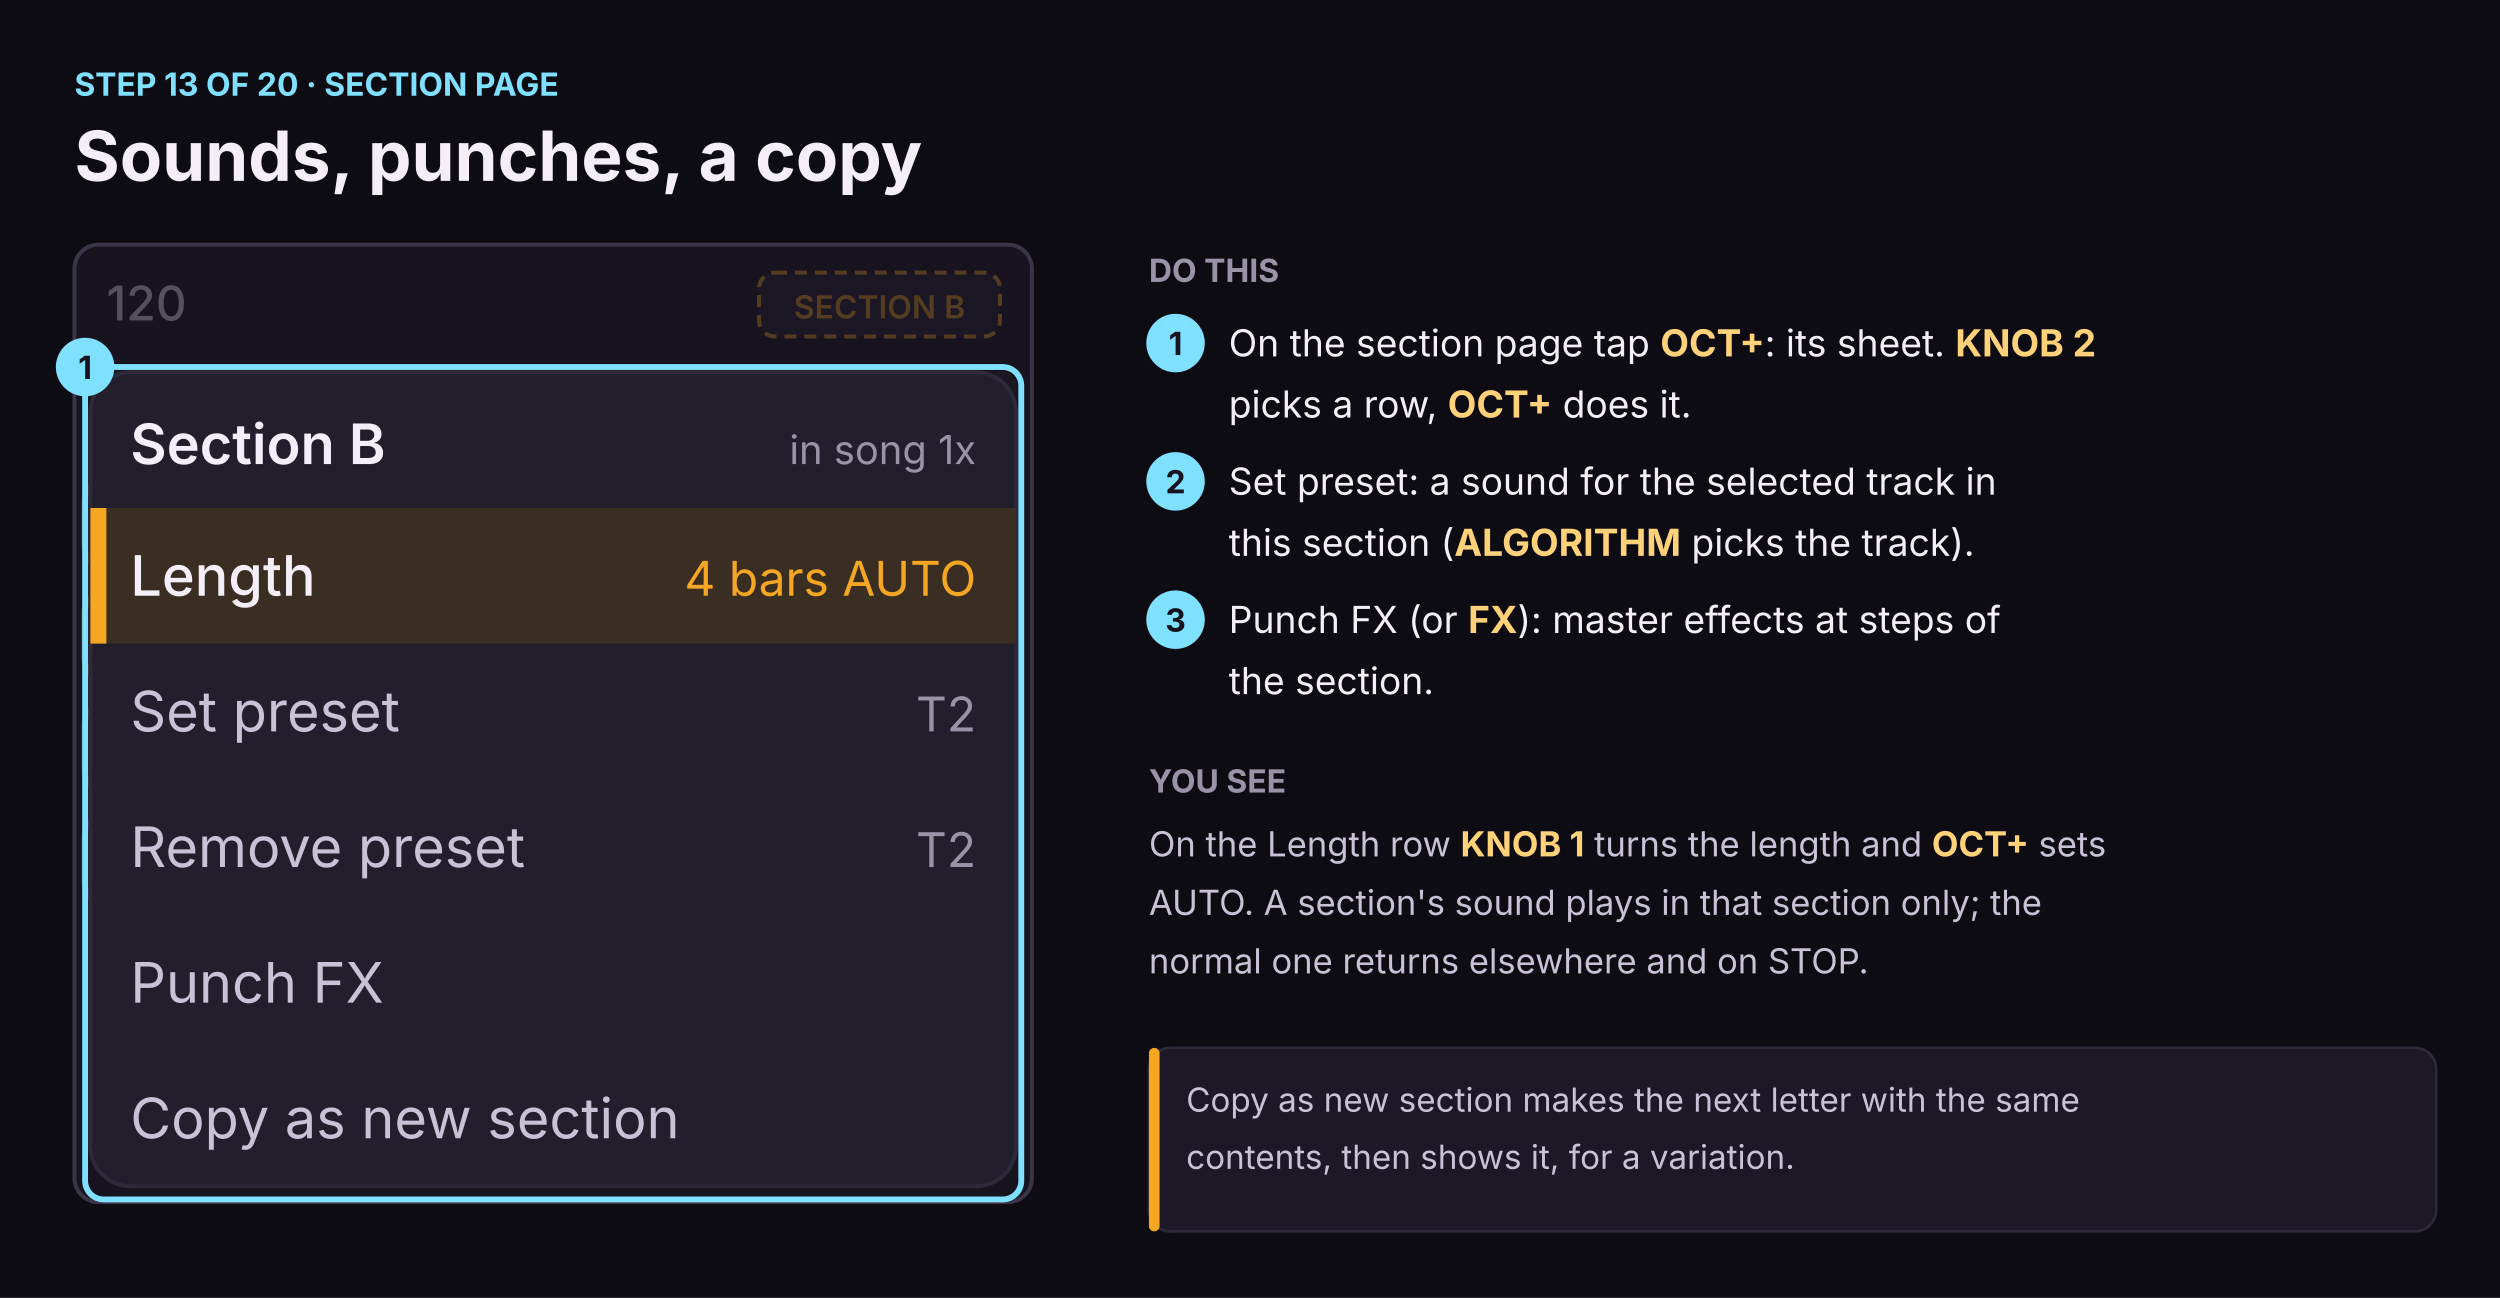
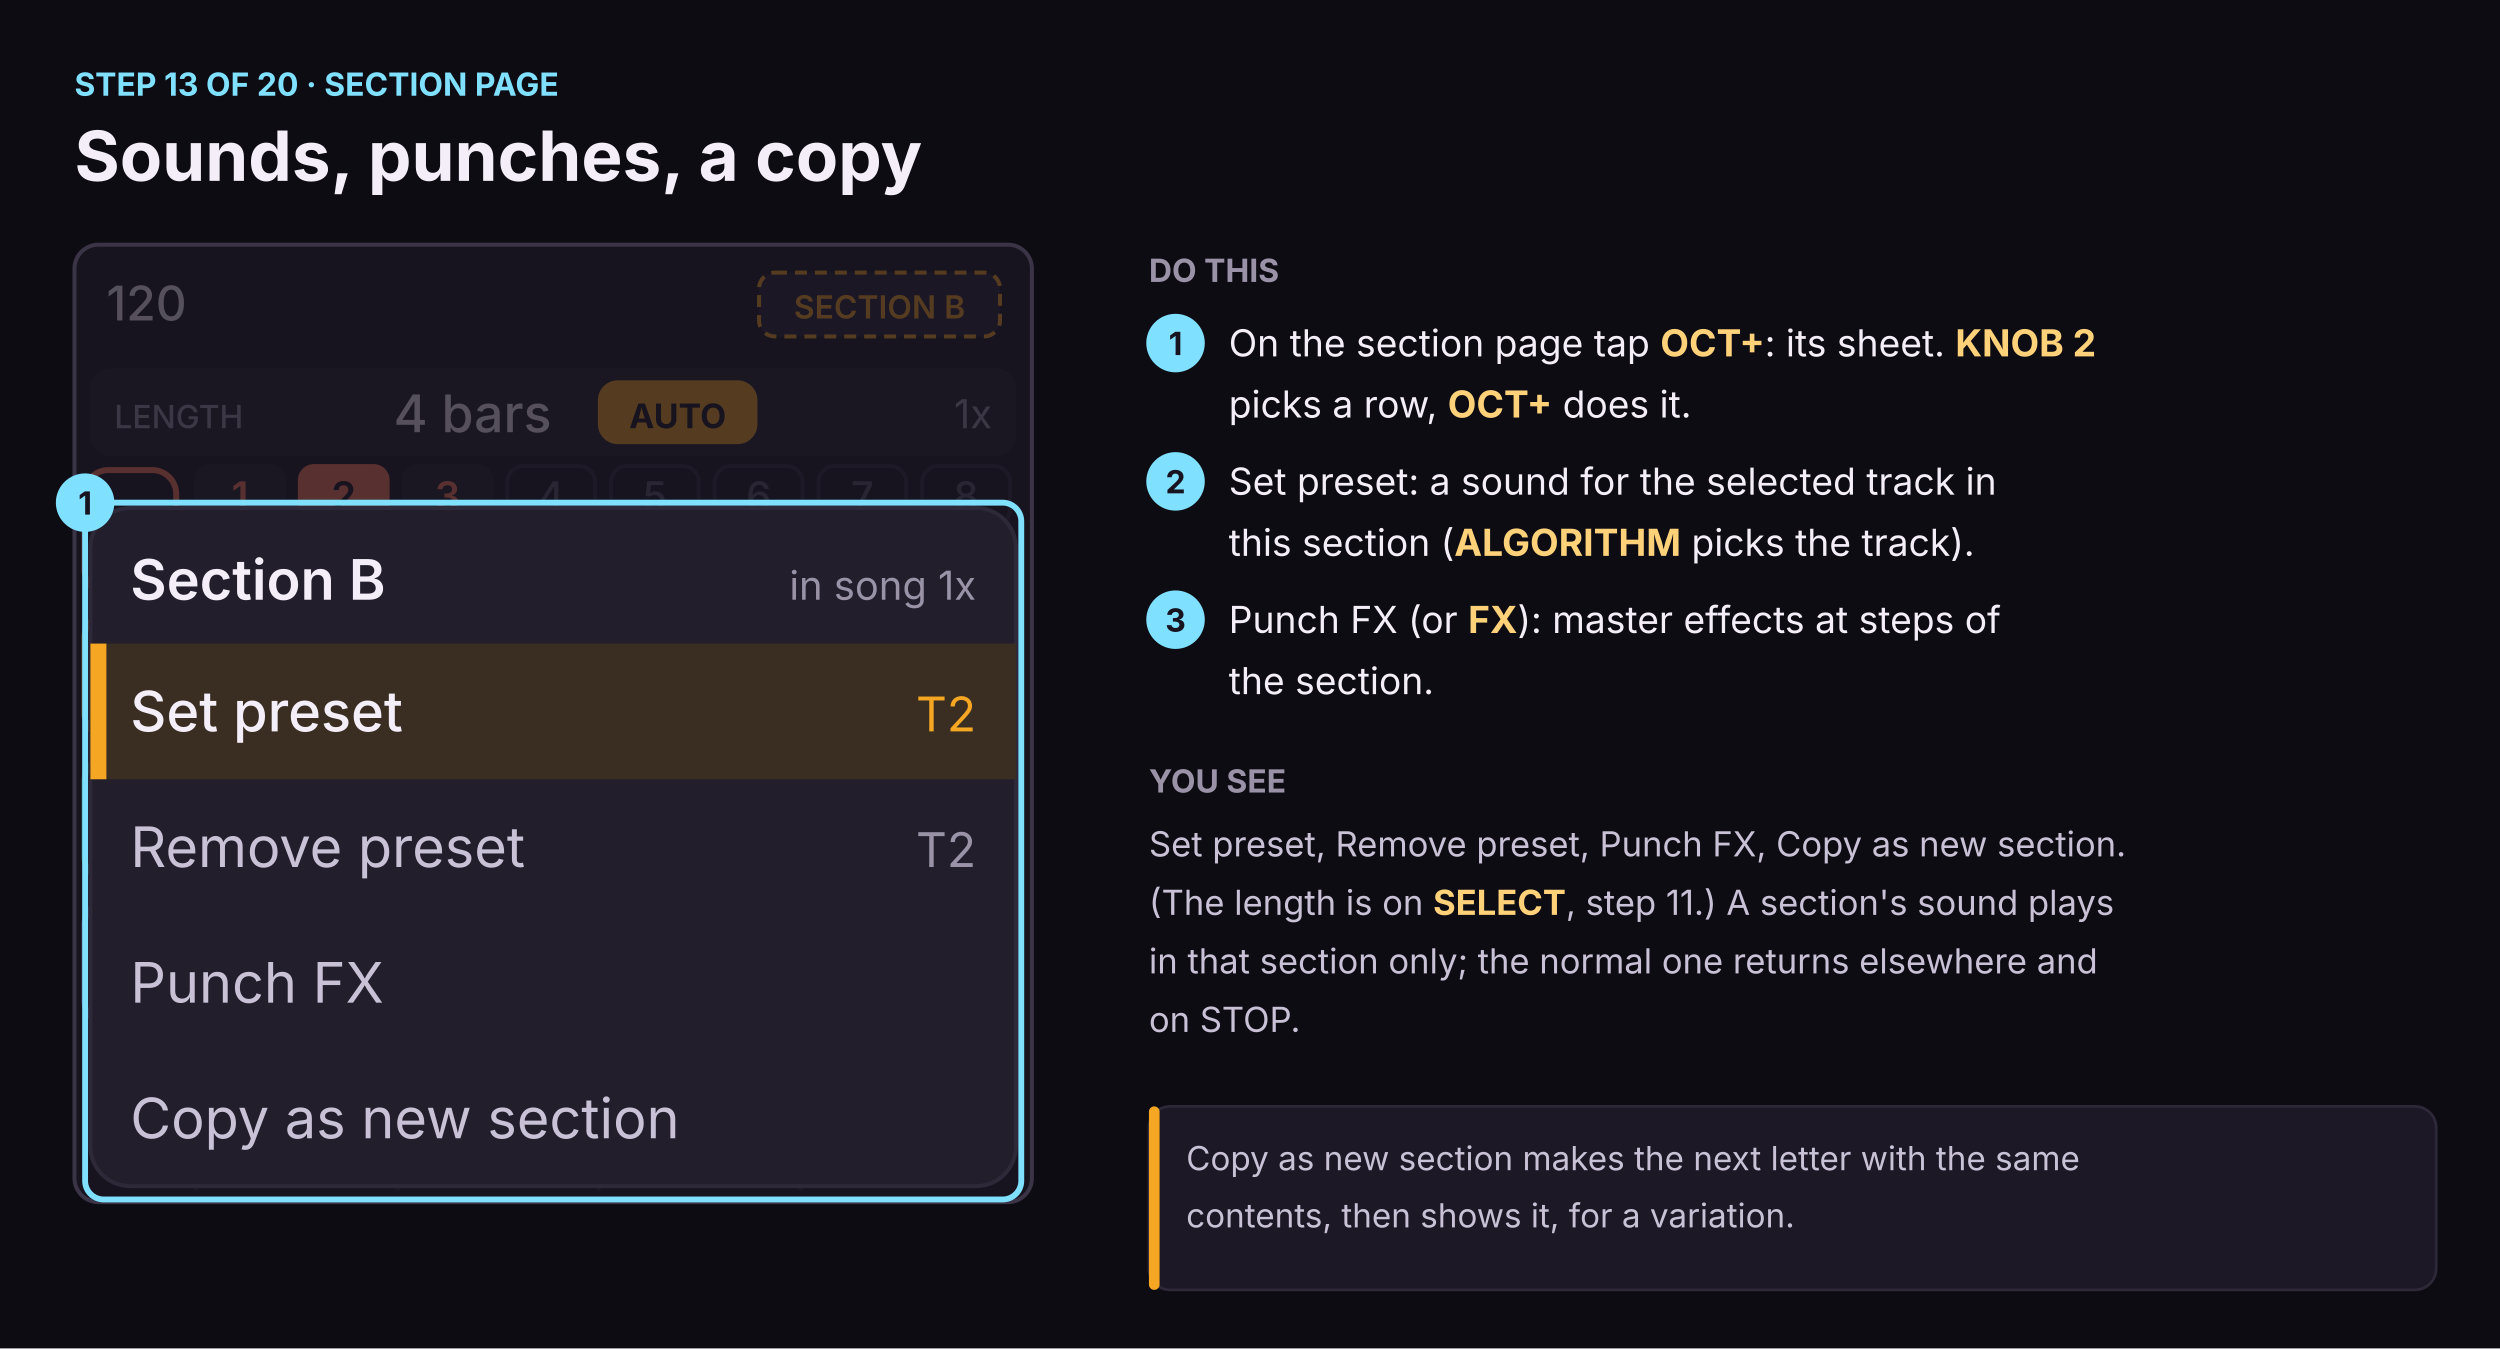
- <svg xmlns="http://www.w3.org/2000/svg" viewBox="0 0 940 488" width="940" height="488" font-family="Rubik, Inter, 'Helvetica Neue', Arial, sans-serif">
-   <rect x="0" y="0" width="940" height="488" rx="0" fill="#0E0C13" />
+ <svg xmlns="http://www.w3.org/2000/svg" viewBox="0 0 940 507" width="940" height="507" font-family="Rubik, Inter, 'Helvetica Neue', Arial, sans-serif">
+   <rect x="0" y="0" width="940" height="507" rx="0" fill="#0E0C13" />
  <defs>
    <clipPath id="scr">
      <rect width="240" height="240" rx="6" />
    </clipPath>
  </defs>
  <text x="28" y="36" font-size="12" fill="#7FE0FF" text-anchor="start" font-weight="700">STEP 13 OF 20  ·  SECTION PAGE</text>
  <text x="28" y="68" font-size="26" fill="#F3EEF8" text-anchor="start" font-weight="700">Sounds, punches, a copy</text>
  <g transform="translate(28 92) scale(1.5)">
    <g clip-path="url(#scr)">
      <rect x="0" y="0" width="240" height="240" rx="0" fill="#17141F" />
      <text x="8" y="19" font-size="12" fill="#F3EEF8" text-anchor="start" font-weight="500">120</text>
      <rect x="171.6" y="7" width="60.4" height="16" rx="4" fill="#262033" stroke="#F5A623" stroke-width="1" stroke-dasharray="3 2" />
      <text x="201.8" y="18.5" font-size="8" fill="#F5A623" text-anchor="middle" font-weight="600">SECTION B</text>
-       <rect x="4" y="31" width="232" height="24" rx="5" fill="#221E2C" />
-       <text x="10" y="47" font-size="8" fill="#9A93A8" text-anchor="start" font-weight="500">LENGTH</text>
-       <text x="80" y="48" font-size="13" fill="#F3EEF8" text-anchor="start" font-weight="500">4 bars</text>
-       <rect x="131.2" y="35" width="40" height="16" rx="5" fill="#F5A623" />
-       <text x="151.2" y="47" font-size="8.5" fill="#17141F" text-anchor="middle" font-weight="700">AUTO</text>
-       <rect x="2.5" y="58.5" width="23" height="23" rx="6" fill="#17141F" stroke="#FF7A5C" stroke-width="1.5" />
-       <text x="14" y="74" font-size="10" fill="#FF7A5C" text-anchor="middle" font-weight="600">1</text>
-       <rect x="30" y="59" width="11" height="22" rx="2" fill="#221E2C" />
-       <rect x="43" y="59" width="11" height="22" rx="2" fill="#FF7A5C" />
-       <rect x="56" y="59" width="11" height="22" rx="2" fill="#221E2C" />
-       <rect x="69.5" y="59.5" width="10" height="21" rx="2" fill="none" stroke="#2E2939" stroke-width="1" />
-       <rect x="82.5" y="59.5" width="10" height="21" rx="2" fill="none" stroke="#2E2939" stroke-width="1" />
-       <rect x="95.5" y="59.5" width="10" height="21" rx="2" fill="none" stroke="#2E2939" stroke-width="1" />
-       <rect x="108.5" y="59.5" width="10" height="21" rx="2" fill="none" stroke="#2E2939" stroke-width="1" />
-       <rect x="121.5" y="59.5" width="10" height="21" rx="2" fill="none" stroke="#2E2939" stroke-width="1" />
-       <rect x="134.5" y="59.5" width="10" height="21" rx="2" fill="none" stroke="#2E2939" stroke-width="1" />
-       <rect x="147.5" y="59.5" width="10" height="21" rx="2" fill="none" stroke="#2E2939" stroke-width="1" />
-       <rect x="160.5" y="59.5" width="10" height="21" rx="2" fill="none" stroke="#2E2939" stroke-width="1" />
-       <rect x="173.5" y="59.5" width="10" height="21" rx="2" fill="none" stroke="#2E2939" stroke-width="1" />
-       <rect x="186.5" y="59.5" width="10" height="21" rx="2" fill="none" stroke="#2E2939" stroke-width="1" />
-       <rect x="199.5" y="59.5" width="10" height="21" rx="2" fill="none" stroke="#2E2939" stroke-width="1" />
-       <rect x="212.5" y="59.5" width="10" height="21" rx="2" fill="none" stroke="#2E2939" stroke-width="1" />
-       <rect x="225.5" y="59.5" width="10" height="21" rx="2" fill="none" stroke="#2E2939" stroke-width="1" />
-       <rect x="2.5" y="86.5" width="23" height="23" rx="6" fill="#17141F" stroke="#FFC145" stroke-width="1.5" />
-       <text x="14" y="102" font-size="10" fill="#FFC145" text-anchor="middle" font-weight="600">2</text>
-       <rect x="30" y="87" width="11" height="22" rx="2" fill="#221E2C" />
-       <rect x="43" y="87" width="11" height="22" rx="2" fill="#FFC145" />
-       <rect x="56" y="87" width="11" height="22" rx="2" fill="#221E2C" />
-       <rect x="69" y="87" width="11" height="22" rx="2" fill="#221E2C" />
-       <rect x="82.5" y="87.5" width="10" height="21" rx="2" fill="none" stroke="#2E2939" stroke-width="1" />
-       <rect x="95.5" y="87.5" width="10" height="21" rx="2" fill="none" stroke="#2E2939" stroke-width="1" />
-       <rect x="108.5" y="87.5" width="10" height="21" rx="2" fill="none" stroke="#2E2939" stroke-width="1" />
-       <rect x="121.5" y="87.5" width="10" height="21" rx="2" fill="none" stroke="#2E2939" stroke-width="1" />
-       <rect x="134.5" y="87.5" width="10" height="21" rx="2" fill="none" stroke="#2E2939" stroke-width="1" />
-       <rect x="147.5" y="87.5" width="10" height="21" rx="2" fill="none" stroke="#2E2939" stroke-width="1" />
-       <rect x="160.5" y="87.5" width="10" height="21" rx="2" fill="none" stroke="#2E2939" stroke-width="1" />
-       <rect x="173.5" y="87.5" width="10" height="21" rx="2" fill="none" stroke="#2E2939" stroke-width="1" />
-       <rect x="186.5" y="87.5" width="10" height="21" rx="2" fill="none" stroke="#2E2939" stroke-width="1" />
-       <rect x="199.5" y="87.5" width="10" height="21" rx="2" fill="none" stroke="#2E2939" stroke-width="1" />
-       <rect x="212.5" y="87.5" width="10" height="21" rx="2" fill="none" stroke="#2E2939" stroke-width="1" />
-       <rect x="225.5" y="87.5" width="10" height="21" rx="2" fill="none" stroke="#2E2939" stroke-width="1" />
-       <rect x="2.5" y="114.5" width="23" height="23" rx="6" fill="#17141F" stroke="#46D9B0" stroke-width="1.5" />
-       <text x="14" y="130" font-size="10" fill="#46D9B0" text-anchor="middle" font-weight="600">3</text>
-       <rect x="30" y="115" width="11" height="22" rx="2" fill="#46D9B0" />
-       <rect x="43" y="115" width="11" height="22" rx="2" fill="#221E2C" />
-       <rect x="56.5" y="115.5" width="10" height="21" rx="2" fill="none" stroke="#2E2939" stroke-width="1" />
-       <rect x="69.5" y="115.5" width="10" height="21" rx="2" fill="none" stroke="#2E2939" stroke-width="1" />
-       <rect x="82.5" y="115.5" width="10" height="21" rx="2" fill="none" stroke="#2E2939" stroke-width="1" />
-       <rect x="95.5" y="115.5" width="10" height="21" rx="2" fill="none" stroke="#2E2939" stroke-width="1" />
-       <rect x="108.5" y="115.5" width="10" height="21" rx="2" fill="none" stroke="#2E2939" stroke-width="1" />
-       <rect x="121.5" y="115.5" width="10" height="21" rx="2" fill="none" stroke="#2E2939" stroke-width="1" />
-       <rect x="134.5" y="115.5" width="10" height="21" rx="2" fill="none" stroke="#2E2939" stroke-width="1" />
-       <rect x="147.5" y="115.5" width="10" height="21" rx="2" fill="none" stroke="#2E2939" stroke-width="1" />
-       <rect x="160.5" y="115.5" width="10" height="21" rx="2" fill="none" stroke="#2E2939" stroke-width="1" />
-       <rect x="173.5" y="115.5" width="10" height="21" rx="2" fill="none" stroke="#2E2939" stroke-width="1" />
-       <rect x="186.5" y="115.5" width="10" height="21" rx="2" fill="none" stroke="#2E2939" stroke-width="1" />
-       <rect x="199.5" y="115.5" width="10" height="21" rx="2" fill="none" stroke="#2E2939" stroke-width="1" />
-       <rect x="212.5" y="115.5" width="10" height="21" rx="2" fill="none" stroke="#2E2939" stroke-width="1" />
-       <rect x="225.5" y="115.5" width="10" height="21" rx="2" fill="none" stroke="#2E2939" stroke-width="1" />
-       <rect x="2.5" y="142.5" width="23" height="23" rx="6" fill="#17141F" stroke="#9D8CFF" stroke-width="1.5" />
-       <text x="14" y="158" font-size="10" fill="#9D8CFF" text-anchor="middle" font-weight="600">4</text>
-       <rect x="30" y="143" width="206" height="22" rx="4" fill="#221E2C" />
-       <text x="133" y="158" font-size="10" fill="#9A93A8" text-anchor="middle" font-weight="500">REST</text>
-       <rect x="30" y="185" width="1" height="32" rx="0" fill="#2E2939" />
-       <text x="33" y="181" font-size="8" fill="#5A5468" text-anchor="start" font-weight="400">1</text>
-       <rect x="80.5" y="185" width="1" height="32" rx="0" fill="#2E2939" />
-       <text x="83.5" y="181" font-size="8" fill="#5A5468" text-anchor="start" font-weight="400">2</text>
-       <rect x="131" y="185" width="1" height="32" rx="0" fill="#2E2939" />
-       <text x="134" y="181" font-size="8" fill="#5A5468" text-anchor="start" font-weight="400">3</text>
-       <rect x="181.5" y="185" width="1" height="32" rx="0" fill="#2E2939" />
-       <text x="184.5" y="181" font-size="8" fill="#5A5468" text-anchor="start" font-weight="400">4</text>
-       <rect x="31" y="188" width="48.5" height="6" rx="2" fill="#FF7A5C" />
-       <rect x="81.5" y="188" width="48.5" height="6" rx="2" fill="#FF7A5C88" />
-       <rect x="132" y="188" width="48.5" height="6" rx="2" fill="#FF7A5C88" />
-       <rect x="182.5" y="188" width="48.5" height="6" rx="2" fill="#FF7A5C88" />
-       <rect x="31" y="196" width="200" height="6" rx="2" fill="#FFC145" />
-       <rect x="31" y="204" width="99" height="6" rx="2" fill="#46D9B0" />
-       <rect x="132" y="204" width="99" height="6" rx="2" fill="#46D9B088" />
-       <rect x="30" y="215" width="2" height="1" rx="0" fill="#5A5468" />
-       <rect x="36" y="215" width="2" height="1" rx="0" fill="#5A5468" />
-       <rect x="42" y="215" width="2" height="1" rx="0" fill="#5A5468" />
-       <rect x="48" y="215" width="2" height="1" rx="0" fill="#5A5468" />
-       <rect x="54" y="215" width="2" height="1" rx="0" fill="#5A5468" />
-       <rect x="60" y="215" width="2" height="1" rx="0" fill="#5A5468" />
-       <rect x="66" y="215" width="2" height="1" rx="0" fill="#5A5468" />
-       <rect x="72" y="215" width="2" height="1" rx="0" fill="#5A5468" />
-       <rect x="78" y="215" width="2" height="1" rx="0" fill="#5A5468" />
-       <rect x="84" y="215" width="2" height="1" rx="0" fill="#5A5468" />
-       <rect x="90" y="215" width="2" height="1" rx="0" fill="#5A5468" />
-       <rect x="96" y="215" width="2" height="1" rx="0" fill="#5A5468" />
-       <rect x="102" y="215" width="2" height="1" rx="0" fill="#5A5468" />
-       <rect x="108" y="215" width="2" height="1" rx="0" fill="#5A5468" />
-       <rect x="114" y="215" width="2" height="1" rx="0" fill="#5A5468" />
-       <rect x="120" y="215" width="2" height="1" rx="0" fill="#5A5468" />
-       <rect x="126" y="215" width="2" height="1" rx="0" fill="#5A5468" />
-       <rect x="132" y="215" width="2" height="1" rx="0" fill="#5A5468" />
-       <rect x="138" y="215" width="2" height="1" rx="0" fill="#5A5468" />
-       <rect x="144" y="215" width="2" height="1" rx="0" fill="#5A5468" />
-       <rect x="150" y="215" width="2" height="1" rx="0" fill="#5A5468" />
-       <rect x="156" y="215" width="2" height="1" rx="0" fill="#5A5468" />
-       <rect x="162" y="215" width="2" height="1" rx="0" fill="#5A5468" />
-       <rect x="168" y="215" width="2" height="1" rx="0" fill="#5A5468" />
-       <rect x="174" y="215" width="2" height="1" rx="0" fill="#5A5468" />
-       <rect x="180" y="215" width="2" height="1" rx="0" fill="#5A5468" />
-       <rect x="186" y="215" width="2" height="1" rx="0" fill="#5A5468" />
-       <rect x="192" y="215" width="2" height="1" rx="0" fill="#5A5468" />
-       <rect x="198" y="215" width="2" height="1" rx="0" fill="#5A5468" />
-       <rect x="204" y="215" width="2" height="1" rx="0" fill="#5A5468" />
-       <rect x="210" y="215" width="2" height="1" rx="0" fill="#5A5468" />
-       <rect x="216" y="215" width="2" height="1" rx="0" fill="#5A5468" />
-       <rect x="222" y="215" width="2" height="1" rx="0" fill="#5A5468" />
-       <rect x="228" y="215" width="2" height="1" rx="0" fill="#5A5468" />
-       <text x="8" y="233" font-size="10" fill="#9A93A8" text-anchor="start" font-weight="400">SELECT length</text>
-       <text x="232" y="233" font-size="10" fill="#9A93A8" text-anchor="end" font-weight="400">in song 1x</text>
+       <rect x="4" y="31" width="232" height="22" rx="5" fill="#221E2C" />
+       <text x="10" y="46" font-size="8" fill="#9A93A8" text-anchor="start" font-weight="500">LENGTH</text>
+       <text x="80" y="47" font-size="13" fill="#F3EEF8" text-anchor="start" font-weight="500">4 bars</text>
+       <rect x="131.2" y="34" width="40" height="16" rx="5" fill="#F5A623" />
+       <text x="151.2" y="46" font-size="8.5" fill="#17141F" text-anchor="middle" font-weight="700">AUTO</text>
+       <text x="230" y="46" font-size="10" fill="#9A93A8" text-anchor="end" font-weight="400">1x</text>
+       <rect x="2.5" y="56.5" width="23" height="31" rx="6" fill="#17141F" stroke="#FF7A5C" stroke-width="1.5" />
+       <text x="14" y="76.5" font-size="13" fill="#FF7A5C" text-anchor="middle" font-weight="600">1</text>
+       <rect x="30" y="55" width="23" height="16" rx="4" fill="#221E2C" />
+       <text x="41.5" y="66.6" font-size="10" fill="#FF7A5C" text-anchor="middle" font-weight="600">1</text>
+       <rect x="56" y="55" width="23" height="16" rx="4" fill="#FF7A5C" />
+       <text x="67.5" y="66.6" font-size="10" fill="#17141F" text-anchor="middle" font-weight="600">2</text>
+       <rect x="82" y="55" width="23" height="16" rx="4" fill="#221E2C" />
+       <text x="93.5" y="66.6" font-size="10" fill="#FF7A5C" text-anchor="middle" font-weight="600">3</text>
+       <rect x="108.5" y="55.5" width="22" height="15" rx="4" fill="none" stroke="#2E2939" stroke-width="1" />
+       <text x="119.5" y="66.6" font-size="10" fill="#5A5468" text-anchor="middle" font-weight="500">4</text>
+       <rect x="134.5" y="55.5" width="22" height="15" rx="4" fill="none" stroke="#2E2939" stroke-width="1" />
+       <text x="145.5" y="66.6" font-size="10" fill="#5A5468" text-anchor="middle" font-weight="500">5</text>
+       <rect x="160.5" y="55.5" width="22" height="15" rx="4" fill="none" stroke="#2E2939" stroke-width="1" />
+       <text x="171.5" y="66.6" font-size="10" fill="#5A5468" text-anchor="middle" font-weight="500">6</text>
+       <rect x="186.5" y="55.5" width="22" height="15" rx="4" fill="none" stroke="#2E2939" stroke-width="1" />
+       <text x="197.5" y="66.6" font-size="10" fill="#5A5468" text-anchor="middle" font-weight="500">7</text>
+       <rect x="212.5" y="55.5" width="22" height="15" rx="4" fill="none" stroke="#2E2939" stroke-width="1" />
+       <text x="223.5" y="66.6" font-size="10" fill="#5A5468" text-anchor="middle" font-weight="500">8</text>
+       <rect x="30.5" y="73.5" width="22" height="15" rx="4" fill="none" stroke="#2E2939" stroke-width="1" />
+       <text x="41.5" y="84.6" font-size="10" fill="#5A5468" text-anchor="middle" font-weight="500">9</text>
+       <rect x="56.5" y="73.5" width="22" height="15" rx="4" fill="none" stroke="#2E2939" stroke-width="1" />
+       <text x="67.5" y="84.6" font-size="10" fill="#5A5468" text-anchor="middle" font-weight="500">10</text>
+       <rect x="82.5" y="73.5" width="22" height="15" rx="4" fill="none" stroke="#2E2939" stroke-width="1" />
+       <text x="93.5" y="84.6" font-size="10" fill="#5A5468" text-anchor="middle" font-weight="500">11</text>
+       <rect x="108.5" y="73.5" width="22" height="15" rx="4" fill="none" stroke="#2E2939" stroke-width="1" />
+       <text x="119.5" y="84.6" font-size="10" fill="#5A5468" text-anchor="middle" font-weight="500">12</text>
+       <rect x="134.5" y="73.5" width="22" height="15" rx="4" fill="none" stroke="#2E2939" stroke-width="1" />
+       <text x="145.5" y="84.6" font-size="10" fill="#5A5468" text-anchor="middle" font-weight="500">13</text>
+       <rect x="160.5" y="73.5" width="22" height="15" rx="4" fill="none" stroke="#2E2939" stroke-width="1" />
+       <text x="171.5" y="84.6" font-size="10" fill="#5A5468" text-anchor="middle" font-weight="500">14</text>
+       <rect x="186.5" y="73.5" width="22" height="15" rx="4" fill="none" stroke="#2E2939" stroke-width="1" />
+       <text x="197.5" y="84.6" font-size="10" fill="#5A5468" text-anchor="middle" font-weight="500">15</text>
+       <rect x="212.5" y="73.5" width="22" height="15" rx="4" fill="none" stroke="#2E2939" stroke-width="1" />
+       <text x="223.5" y="84.6" font-size="10" fill="#5A5468" text-anchor="middle" font-weight="500">16</text>
+       <rect x="2.5" y="92.5" width="23" height="31" rx="6" fill="#17141F" stroke="#FFC145" stroke-width="1.5" />
+       <text x="14" y="112.5" font-size="13" fill="#FFC145" text-anchor="middle" font-weight="600">2</text>
+       <rect x="30" y="91" width="23" height="16" rx="4" fill="#221E2C" />
+       <text x="41.5" y="102.6" font-size="10" fill="#FFC145" text-anchor="middle" font-weight="600">1</text>
+       <rect x="56" y="91" width="23" height="16" rx="4" fill="#FFC145" />
+       <text x="67.5" y="102.6" font-size="10" fill="#17141F" text-anchor="middle" font-weight="600">2</text>
+       <rect x="82" y="91" width="23" height="16" rx="4" fill="#221E2C" />
+       <text x="93.5" y="102.6" font-size="10" fill="#FFC145" text-anchor="middle" font-weight="600">3</text>
+       <rect x="108" y="91" width="23" height="16" rx="4" fill="#221E2C" />
+       <text x="119.5" y="102.6" font-size="10" fill="#FFC145" text-anchor="middle" font-weight="600">4</text>
+       <rect x="134.5" y="91.5" width="22" height="15" rx="4" fill="none" stroke="#2E2939" stroke-width="1" />
+       <text x="145.5" y="102.6" font-size="10" fill="#5A5468" text-anchor="middle" font-weight="500">5</text>
+       <rect x="160.5" y="91.5" width="22" height="15" rx="4" fill="none" stroke="#2E2939" stroke-width="1" />
+       <text x="171.5" y="102.6" font-size="10" fill="#5A5468" text-anchor="middle" font-weight="500">6</text>
+       <rect x="186.5" y="91.5" width="22" height="15" rx="4" fill="none" stroke="#2E2939" stroke-width="1" />
+       <text x="197.5" y="102.6" font-size="10" fill="#5A5468" text-anchor="middle" font-weight="500">7</text>
+       <rect x="212.5" y="91.5" width="22" height="15" rx="4" fill="none" stroke="#2E2939" stroke-width="1" />
+       <text x="223.5" y="102.6" font-size="10" fill="#5A5468" text-anchor="middle" font-weight="500">8</text>
+       <rect x="30.5" y="109.5" width="22" height="15" rx="4" fill="none" stroke="#2E2939" stroke-width="1" />
+       <text x="41.5" y="120.6" font-size="10" fill="#5A5468" text-anchor="middle" font-weight="500">9</text>
+       <rect x="56.5" y="109.5" width="22" height="15" rx="4" fill="none" stroke="#2E2939" stroke-width="1" />
+       <text x="67.5" y="120.6" font-size="10" fill="#5A5468" text-anchor="middle" font-weight="500">10</text>
+       <rect x="82.5" y="109.5" width="22" height="15" rx="4" fill="none" stroke="#2E2939" stroke-width="1" />
+       <text x="93.5" y="120.6" font-size="10" fill="#5A5468" text-anchor="middle" font-weight="500">11</text>
+       <rect x="108.5" y="109.5" width="22" height="15" rx="4" fill="none" stroke="#2E2939" stroke-width="1" />
+       <text x="119.5" y="120.6" font-size="10" fill="#5A5468" text-anchor="middle" font-weight="500">12</text>
+       <rect x="134.5" y="109.5" width="22" height="15" rx="4" fill="none" stroke="#2E2939" stroke-width="1" />
+       <text x="145.5" y="120.6" font-size="10" fill="#5A5468" text-anchor="middle" font-weight="500">13</text>
+       <rect x="160.5" y="109.5" width="22" height="15" rx="4" fill="none" stroke="#2E2939" stroke-width="1" />
+       <text x="171.5" y="120.6" font-size="10" fill="#5A5468" text-anchor="middle" font-weight="500">14</text>
+       <rect x="186.5" y="109.5" width="22" height="15" rx="4" fill="none" stroke="#2E2939" stroke-width="1" />
+       <text x="197.5" y="120.6" font-size="10" fill="#5A5468" text-anchor="middle" font-weight="500">15</text>
+       <rect x="212.5" y="109.5" width="22" height="15" rx="4" fill="none" stroke="#2E2939" stroke-width="1" />
+       <text x="223.5" y="120.6" font-size="10" fill="#5A5468" text-anchor="middle" font-weight="500">16</text>
+       <rect x="2.5" y="128.5" width="23" height="31" rx="6" fill="#17141F" stroke="#46D9B0" stroke-width="1.5" />
+       <text x="14" y="148.5" font-size="13" fill="#46D9B0" text-anchor="middle" font-weight="600">3</text>
+       <rect x="30" y="127" width="23" height="16" rx="4" fill="#46D9B0" />
+       <text x="41.5" y="138.6" font-size="10" fill="#17141F" text-anchor="middle" font-weight="600">1</text>
+       <rect x="56" y="127" width="23" height="16" rx="4" fill="#221E2C" />
+       <text x="67.5" y="138.6" font-size="10" fill="#46D9B0" text-anchor="middle" font-weight="600">2</text>
+       <rect x="82.5" y="127.5" width="22" height="15" rx="4" fill="none" stroke="#2E2939" stroke-width="1" />
+       <text x="93.5" y="138.6" font-size="10" fill="#5A5468" text-anchor="middle" font-weight="500">3</text>
+       <rect x="108.5" y="127.5" width="22" height="15" rx="4" fill="none" stroke="#2E2939" stroke-width="1" />
+       <text x="119.5" y="138.6" font-size="10" fill="#5A5468" text-anchor="middle" font-weight="500">4</text>
+       <rect x="134.5" y="127.5" width="22" height="15" rx="4" fill="none" stroke="#2E2939" stroke-width="1" />
+       <text x="145.5" y="138.6" font-size="10" fill="#5A5468" text-anchor="middle" font-weight="500">5</text>
+       <rect x="160.5" y="127.5" width="22" height="15" rx="4" fill="none" stroke="#2E2939" stroke-width="1" />
+       <text x="171.5" y="138.6" font-size="10" fill="#5A5468" text-anchor="middle" font-weight="500">6</text>
+       <rect x="186.5" y="127.5" width="22" height="15" rx="4" fill="none" stroke="#2E2939" stroke-width="1" />
+       <text x="197.5" y="138.6" font-size="10" fill="#5A5468" text-anchor="middle" font-weight="500">7</text>
+       <rect x="212.5" y="127.5" width="22" height="15" rx="4" fill="none" stroke="#2E2939" stroke-width="1" />
+       <text x="223.5" y="138.6" font-size="10" fill="#5A5468" text-anchor="middle" font-weight="500">8</text>
+       <rect x="30.5" y="145.5" width="22" height="15" rx="4" fill="none" stroke="#2E2939" stroke-width="1" />
+       <text x="41.5" y="156.6" font-size="10" fill="#5A5468" text-anchor="middle" font-weight="500">9</text>
+       <rect x="56.5" y="145.5" width="22" height="15" rx="4" fill="none" stroke="#2E2939" stroke-width="1" />
+       <text x="67.5" y="156.6" font-size="10" fill="#5A5468" text-anchor="middle" font-weight="500">10</text>
+       <rect x="82.5" y="145.5" width="22" height="15" rx="4" fill="none" stroke="#2E2939" stroke-width="1" />
+       <text x="93.5" y="156.6" font-size="10" fill="#5A5468" text-anchor="middle" font-weight="500">11</text>
+       <rect x="108.5" y="145.5" width="22" height="15" rx="4" fill="none" stroke="#2E2939" stroke-width="1" />
+       <text x="119.5" y="156.6" font-size="10" fill="#5A5468" text-anchor="middle" font-weight="500">12</text>
+       <rect x="134.5" y="145.5" width="22" height="15" rx="4" fill="none" stroke="#2E2939" stroke-width="1" />
+       <text x="145.5" y="156.6" font-size="10" fill="#5A5468" text-anchor="middle" font-weight="500">13</text>
+       <rect x="160.5" y="145.5" width="22" height="15" rx="4" fill="none" stroke="#2E2939" stroke-width="1" />
+       <text x="171.5" y="156.6" font-size="10" fill="#5A5468" text-anchor="middle" font-weight="500">14</text>
+       <rect x="186.5" y="145.5" width="22" height="15" rx="4" fill="none" stroke="#2E2939" stroke-width="1" />
+       <text x="197.5" y="156.6" font-size="10" fill="#5A5468" text-anchor="middle" font-weight="500">15</text>
+       <rect x="212.5" y="145.5" width="22" height="15" rx="4" fill="none" stroke="#2E2939" stroke-width="1" />
+       <text x="223.5" y="156.6" font-size="10" fill="#5A5468" text-anchor="middle" font-weight="500">16</text>
+       <rect x="2.5" y="164.5" width="23" height="31" rx="6" fill="#17141F" stroke="#9D8CFF" stroke-width="1.5" />
+       <text x="14" y="184.5" font-size="13" fill="#9D8CFF" text-anchor="middle" font-weight="600">4</text>
+       <rect x="30" y="163" width="205" height="34" rx="4" fill="#221E2C" />
+       <text x="132" y="184" font-size="10" fill="#9A93A8" text-anchor="middle" font-weight="500">REST</text>
+       <rect x="30" y="201" width="1" height="36" rx="0" fill="#2E2939" />
+       <rect x="80.5" y="201" width="1" height="36" rx="0" fill="#2E2939" />
+       <rect x="131" y="201" width="1" height="36" rx="0" fill="#2E2939" />
+       <rect x="181.5" y="201" width="1" height="36" rx="0" fill="#2E2939" />
+       <rect x="31" y="204" width="48.5" height="6" rx="2" fill="#FF7A5C" />
+       <rect x="81.5" y="204" width="48.5" height="6" rx="2" fill="#FF7A5C88" />
+       <rect x="132" y="204" width="48.5" height="6" rx="2" fill="#FF7A5C88" />
+       <rect x="182.5" y="204" width="48.5" height="6" rx="2" fill="#FF7A5C88" />
+       <rect x="31" y="212" width="200" height="6" rx="2" fill="#FFC145" />
+       <rect x="31" y="220" width="99" height="6" rx="2" fill="#46D9B0" />
+       <rect x="132" y="220" width="99" height="6" rx="2" fill="#46D9B088" />
+       <rect x="30" y="231" width="2" height="1" rx="0" fill="#5A5468" />
+       <rect x="36" y="231" width="2" height="1" rx="0" fill="#5A5468" />
+       <rect x="42" y="231" width="2" height="1" rx="0" fill="#5A5468" />
+       <rect x="48" y="231" width="2" height="1" rx="0" fill="#5A5468" />
+       <rect x="54" y="231" width="2" height="1" rx="0" fill="#5A5468" />
+       <rect x="60" y="231" width="2" height="1" rx="0" fill="#5A5468" />
+       <rect x="66" y="231" width="2" height="1" rx="0" fill="#5A5468" />
+       <rect x="72" y="231" width="2" height="1" rx="0" fill="#5A5468" />
+       <rect x="78" y="231" width="2" height="1" rx="0" fill="#5A5468" />
+       <rect x="84" y="231" width="2" height="1" rx="0" fill="#5A5468" />
+       <rect x="90" y="231" width="2" height="1" rx="0" fill="#5A5468" />
+       <rect x="96" y="231" width="2" height="1" rx="0" fill="#5A5468" />
+       <rect x="102" y="231" width="2" height="1" rx="0" fill="#5A5468" />
+       <rect x="108" y="231" width="2" height="1" rx="0" fill="#5A5468" />
+       <rect x="114" y="231" width="2" height="1" rx="0" fill="#5A5468" />
+       <rect x="120" y="231" width="2" height="1" rx="0" fill="#5A5468" />
+       <rect x="126" y="231" width="2" height="1" rx="0" fill="#5A5468" />
+       <rect x="132" y="231" width="2" height="1" rx="0" fill="#5A5468" />
+       <rect x="138" y="231" width="2" height="1" rx="0" fill="#5A5468" />
+       <rect x="144" y="231" width="2" height="1" rx="0" fill="#5A5468" />
+       <rect x="150" y="231" width="2" height="1" rx="0" fill="#5A5468" />
+       <rect x="156" y="231" width="2" height="1" rx="0" fill="#5A5468" />
+       <rect x="162" y="231" width="2" height="1" rx="0" fill="#5A5468" />
+       <rect x="168" y="231" width="2" height="1" rx="0" fill="#5A5468" />
+       <rect x="174" y="231" width="2" height="1" rx="0" fill="#5A5468" />
+       <rect x="180" y="231" width="2" height="1" rx="0" fill="#5A5468" />
+       <rect x="186" y="231" width="2" height="1" rx="0" fill="#5A5468" />
+       <rect x="192" y="231" width="2" height="1" rx="0" fill="#5A5468" />
+       <rect x="198" y="231" width="2" height="1" rx="0" fill="#5A5468" />
+       <rect x="204" y="231" width="2" height="1" rx="0" fill="#5A5468" />
+       <rect x="210" y="231" width="2" height="1" rx="0" fill="#5A5468" />
+       <rect x="216" y="231" width="2" height="1" rx="0" fill="#5A5468" />
+       <rect x="222" y="231" width="2" height="1" rx="0" fill="#5A5468" />
+       <rect x="228" y="231" width="2" height="1" rx="0" fill="#5A5468" />
      <rect x="0" y="0" width="240" height="240" rx="0" fill="#17141F" opacity="0.72" />
-       <rect x="4" y="32" width="232" height="204" rx="10" fill="#221E2C" stroke="#2E2939" stroke-width="1" />
-       <text x="14" y="55" font-size="14" fill="#F3EEF8" text-anchor="start" font-weight="600">Section B</text>
-       <text x="226" y="55" font-size="10" fill="#9A93A8" text-anchor="end" font-weight="400">in song 1x</text>
-       <rect x="4" y="66" width="232" height="34" rx="0" fill="#3A2E22" />
-       <rect x="4" y="66" width="4" height="34" rx="0" fill="#F5A623" />
-       <text x="14" y="88" font-size="14" fill="#F3EEF8" text-anchor="start" font-weight="500">Length</text>
-       <text x="226" y="88" font-size="12" fill="#F5A623" text-anchor="end" font-weight="400">4 bars AUTO</text>
-       <text x="14" y="122" font-size="14" fill="#C9C2D6" text-anchor="start" font-weight="400">Set preset</text>
-       <text x="226" y="122" font-size="12" fill="#9A93A8" text-anchor="end" font-weight="400">T2</text>
+       <rect x="4" y="66" width="232" height="170" rx="10" fill="#221E2C" stroke="#2E2939" stroke-width="1" />
+       <text x="14" y="89" font-size="14" fill="#F3EEF8" text-anchor="start" font-weight="600">Section B</text>
+       <text x="226" y="89" font-size="10" fill="#9A93A8" text-anchor="end" font-weight="400">in song 1x</text>
+       <rect x="4" y="100" width="232" height="34" rx="0" fill="#3A2E22" />
+       <rect x="4" y="100" width="4" height="34" rx="0" fill="#F5A623" />
+       <text x="14" y="122" font-size="14" fill="#F3EEF8" text-anchor="start" font-weight="500">Set preset</text>
+       <text x="226" y="122" font-size="12" fill="#F5A623" text-anchor="end" font-weight="400">T2</text>
      <text x="14" y="156" font-size="14" fill="#C9C2D6" text-anchor="start" font-weight="400">Remove preset</text>
      <text x="226" y="156" font-size="12" fill="#9A93A8" text-anchor="end" font-weight="400">T2</text>
      <text x="14" y="190" font-size="14" fill="#C9C2D6" text-anchor="start" font-weight="400">Punch FX</text>
      <text x="14" y="224" font-size="14" fill="#C9C2D6" text-anchor="start" font-weight="400">Copy as new section</text>
    </g>
    <rect width="240" height="240" rx="6" fill="none" stroke="#3A3446" />
  </g>
-   <rect x="32" y="138" width="352" height="313" rx="7" fill="none" stroke="#7FE0FF" stroke-width="2.2" />
-   <circle cx="32" cy="138" r="11" fill="#7FE0FF" />
-   <text x="32" y="142.5" font-size="12" fill="#17141F" text-anchor="middle" font-weight="700">1</text>
+   <rect x="32" y="189" width="352" height="262" rx="7" fill="none" stroke="#7FE0FF" stroke-width="2.2" />
+   <circle cx="32" cy="189" r="11" fill="#7FE0FF" />
+   <text x="32" y="193.5" font-size="12" fill="#17141F" text-anchor="middle" font-weight="700">1</text>
  <text x="432" y="106" font-size="12" fill="#9A93A8" text-anchor="start" font-weight="700">DO THIS</text>
  <circle cx="442" cy="129" r="11" fill="#7FE0FF" />
  <text x="442" y="133.5" font-size="12" fill="#17141F" text-anchor="middle" font-weight="700">1</text>
  <text x="462" y="134" font-size="14" fill="#F3EEF8" xml:space="preserve">On the section page tap <tspan fill="#FFD27A" font-weight="700">OCT+</tspan>: its sheet. <tspan fill="#FFD27A" font-weight="700">KNOB 2</tspan>
  </text>
  <text x="462" y="157" font-size="14" fill="#F3EEF8" xml:space="preserve">picks a row, <tspan fill="#FFD27A" font-weight="700">OCT+</tspan> does it.</text>
  <circle cx="442" cy="181" r="11" fill="#7FE0FF" />
  <text x="442" y="185.5" font-size="12" fill="#17141F" text-anchor="middle" font-weight="700">2</text>
  <text x="462" y="186" font-size="14" fill="#F3EEF8" xml:space="preserve">Set preset: a sound for the selected track in</text>
  <text x="462" y="209" font-size="14" fill="#F3EEF8" xml:space="preserve">this section (<tspan fill="#FFD27A" font-weight="700">ALGORITHM</tspan> picks the track).</text>
  <circle cx="442" cy="233" r="11" fill="#7FE0FF" />
  <text x="442" y="237.5" font-size="12" fill="#17141F" text-anchor="middle" font-weight="700">3</text>
  <text x="462" y="238" font-size="14" fill="#F3EEF8" xml:space="preserve">Punch FX (or <tspan fill="#FFD27A" font-weight="700">FX</tspan>): master effects at steps of</text>
  <text x="462" y="261" font-size="14" fill="#F3EEF8" xml:space="preserve">the section.</text>
  <text x="432" y="298" font-size="12" fill="#9A93A8" text-anchor="start" font-weight="700">YOU SEE</text>
-   <text x="432" y="322" font-size="13" fill="#C9C2D6" xml:space="preserve">On the Length row <tspan fill="#FFD27A" font-weight="700">KNOB 1</tspan> turns the length and <tspan fill="#FFD27A" font-weight="700">OCT+</tspan> sets</text>
-   <text x="432" y="344" font-size="13" fill="#C9C2D6" xml:space="preserve">AUTO. A section's sound plays in that section only; the</text>
-   <text x="432" y="366" font-size="13" fill="#C9C2D6" xml:space="preserve">normal one returns elsewhere and on STOP.</text>
-   <rect x="432" y="394" width="484" height="69" rx="8" fill="#1C1826" stroke="#2E2939" stroke-width="1" />
-   <rect x="432" y="394" width="4" height="69" rx="2" fill="#F5A623" />
-   <text x="446" y="394" font-size="1" fill="#F3EEF8" text-anchor="start" font-weight="400" />
-   <text x="446" y="418" font-size="12.5" fill="#C9C2D6" xml:space="preserve">Copy as new section makes the next letter with the same</text>
-   <text x="446" y="439.5" font-size="12.5" fill="#C9C2D6" xml:space="preserve">contents, then shows it, for a variation.</text>
+   <text x="432" y="322" font-size="13" fill="#C9C2D6" xml:space="preserve">Set preset, Remove preset, Punch FX, Copy as new section.</text>
+   <text x="432" y="344" font-size="13" fill="#C9C2D6" xml:space="preserve">(The length is on <tspan fill="#FFD27A" font-weight="700">SELECT</tspan>, step 11.) A section's sound plays</text>
+   <text x="432" y="366" font-size="13" fill="#C9C2D6" xml:space="preserve">in that section only; the normal one returns elsewhere and</text>
+   <text x="432" y="388" font-size="13" fill="#C9C2D6" xml:space="preserve">on STOP.</text>
+   <rect x="432" y="416" width="484" height="69" rx="8" fill="#1C1826" stroke="#2E2939" stroke-width="1" />
+   <rect x="432" y="416" width="4" height="69" rx="2" fill="#F5A623" />
+   <text x="446" y="440" font-size="12.5" fill="#C9C2D6" xml:space="preserve">Copy as new section makes the next letter with the same</text>
+   <text x="446" y="461.5" font-size="12.5" fill="#C9C2D6" xml:space="preserve">contents, then shows it, for a variation.</text>
</svg>
